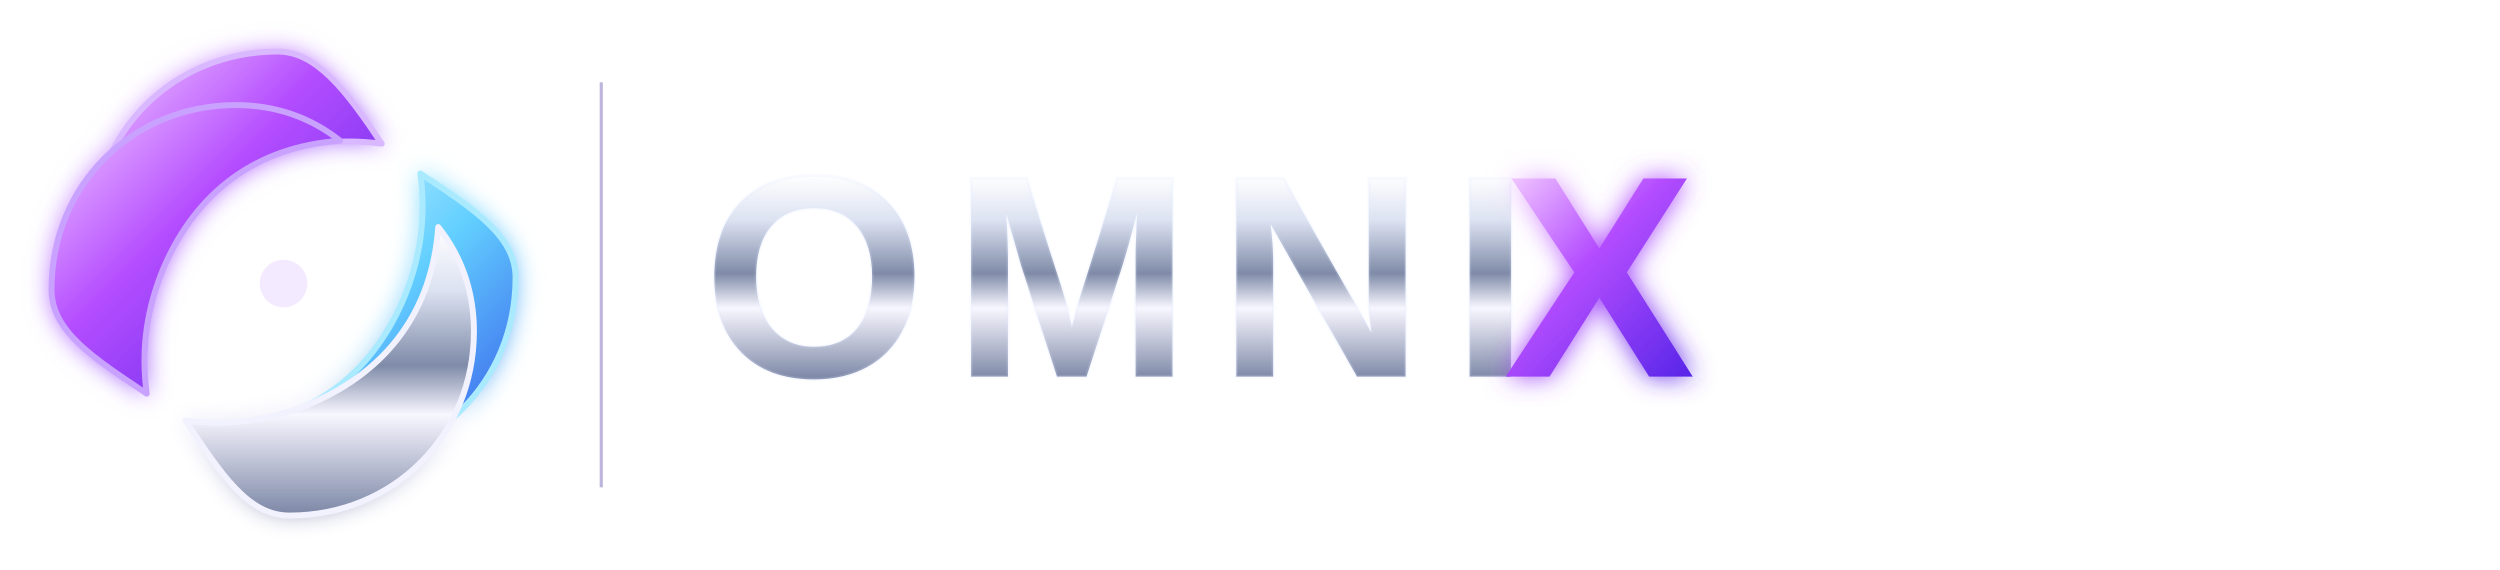
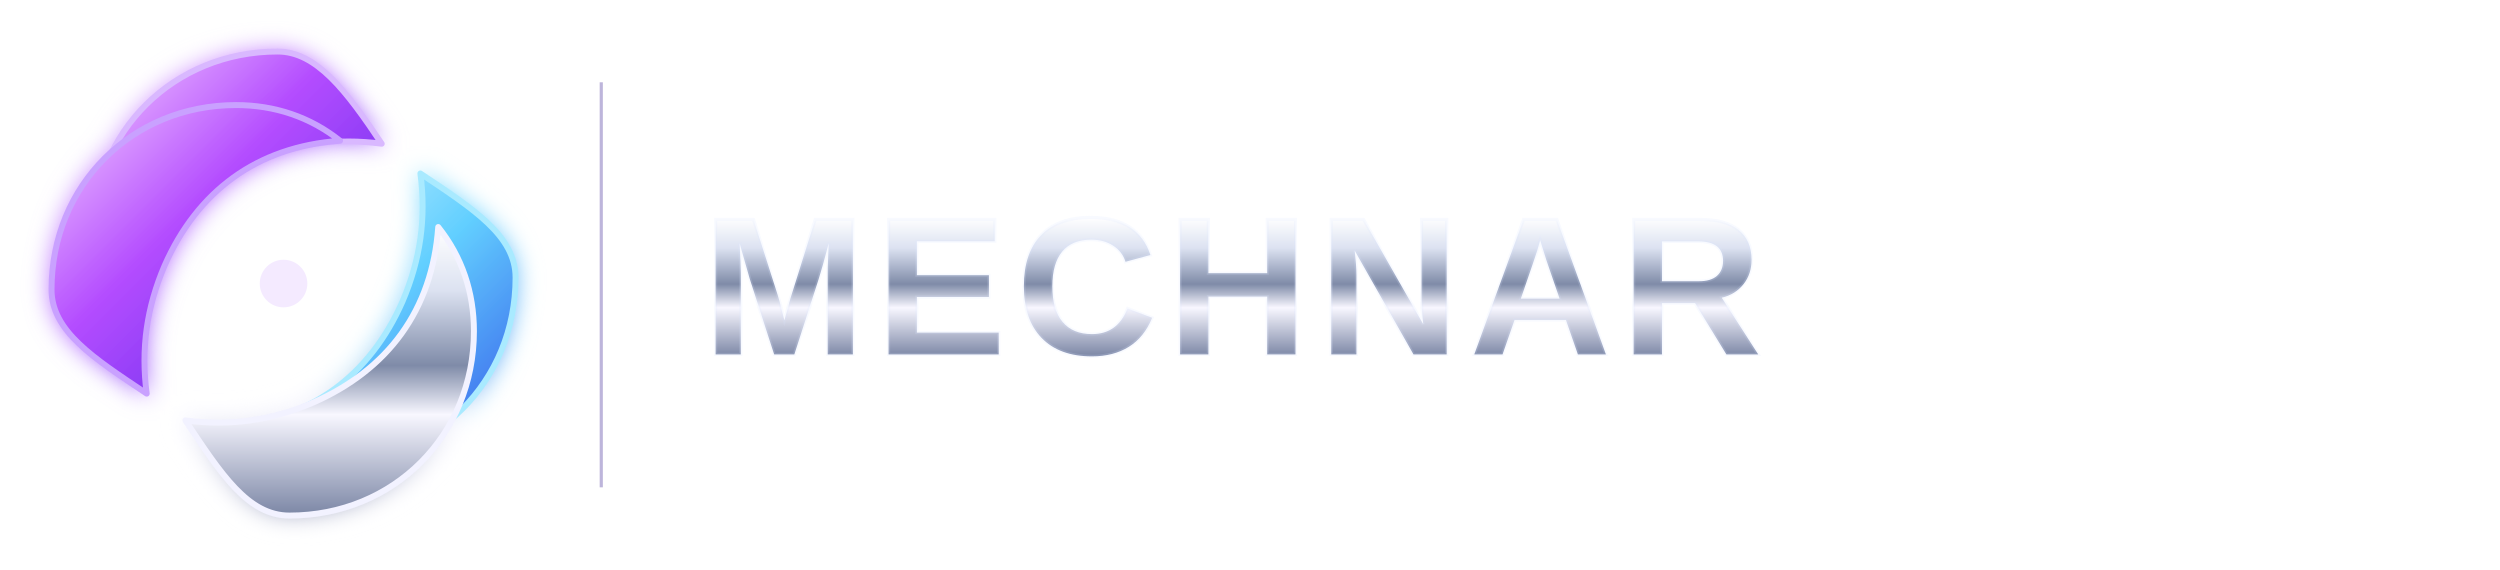
<svg xmlns="http://www.w3.org/2000/svg" viewBox="0 0 790 180" role="img" aria-labelledby="title">
  <defs>
    <linearGradient id="chrome" x1="0" y1="0" x2="0" y2="1">
      <stop stop-color="#fff" />
      <stop offset=".22" stop-color="#dce2f1" />
      <stop offset=".48" stop-color="#7f8ba8" />
      <stop offset=".65" stop-color="#f8f7ff" />
      <stop offset="1" stop-color="#7b86a5" />
    </linearGradient>
    <linearGradient id="violet" x1="0" y1="0" x2="1" y2="1">
      <stop stop-color="#f2c9ff" />
      <stop offset=".42" stop-color="#b44dff" />
      <stop offset="1" stop-color="#5725e8" />
    </linearGradient>
    <linearGradient id="blue" x1="0" y1="0" x2="1" y2="1">
      <stop stop-color="#e4fbff" />
      <stop offset=".5" stop-color="#62cfff" />
      <stop offset="1" stop-color="#3454e8" />
    </linearGradient>
    <filter id="softglow" x="-20%" y="-40%" width="140%" height="180%">
      <feGaussianBlur stdDeviation="4" result="blur" />
      <feMerge>
        <feMergeNode in="blur" />
        <feMergeNode in="SourceGraphic" />
      </feMerge>
    </filter>
  </defs>
  <g transform="translate(5 5) scale(.94)">
    <g filter="url(#softglow)" stroke-linejoin="round">
      <path d="M88 12C53 12 26 39 26 73c0 13 4 25 12 35 2-28 17-48 42-59 14-6 28-8 43-6C111 25 101 12 88 12Z" fill="url(#violet)" stroke="#d9b8ff" stroke-width="2" />
      <path d="M168 88c0 35-27 62-62 62-13 0-25-4-35-12 28-2 48-17 59-42 6-14 8-28 6-43 18 12 32 21 32 35Z" fill="url(#blue)" stroke="#a9eaff" stroke-width="2" />
      <path d="M92 168c35 0 62-27 62-62 0-13-4-25-12-35-2 28-17 48-42 59-14 6-28 8-43 6 12 18 21 32 35 32Z" fill="url(#chrome)" stroke="#f2f2ff" stroke-width="2" />
      <path d="M12 92c0-35 27-62 62-62 13 0 25 4 35 12-28 2-48 17-59 42-6 14-8 28-6 43C26 115 12 106 12 92Z" fill="url(#violet)" stroke="#c9a1ff" stroke-width="2" />
    </g>
    <circle cx="90" cy="90" r="8" fill="#f4eaff" />
  </g>
  <path d="M190 26V154" stroke="#6e5baf" stroke-opacity=".45" />
-   <text x="222" y="119" font-family="Orbitron, Eurostile, Rajdhani, Arial, sans-serif" font-size="91" font-weight="700" letter-spacing="8" fill="url(#chrome)" stroke="#dbe3ff" stroke-opacity=".18" stroke-width="1">OMNI</text>
-   <text x="475" y="119" font-family="Orbitron, Eurostile, Rajdhani, Arial, sans-serif" font-size="91" font-weight="700" letter-spacing="4" fill="url(#violet)" filter="url(#softglow)">X</text>
+   <text x="222" y="112" font-family="Orbitron, Eurostile, Rajdhani, Arial, sans-serif" font-size="62" font-weight="700" letter-spacing="3" fill="url(#chrome)" stroke="#dbe3ff" stroke-opacity=".18" stroke-width="1">MECHNAR</text>
  <path d="M220 137H752" stroke="url(#blue)" stroke-width="1.4" opacity=".5" />
  <path d="M520 137H755" stroke="url(#violet)" stroke-width="2.2" filter="url(#softglow)" />
</svg>
